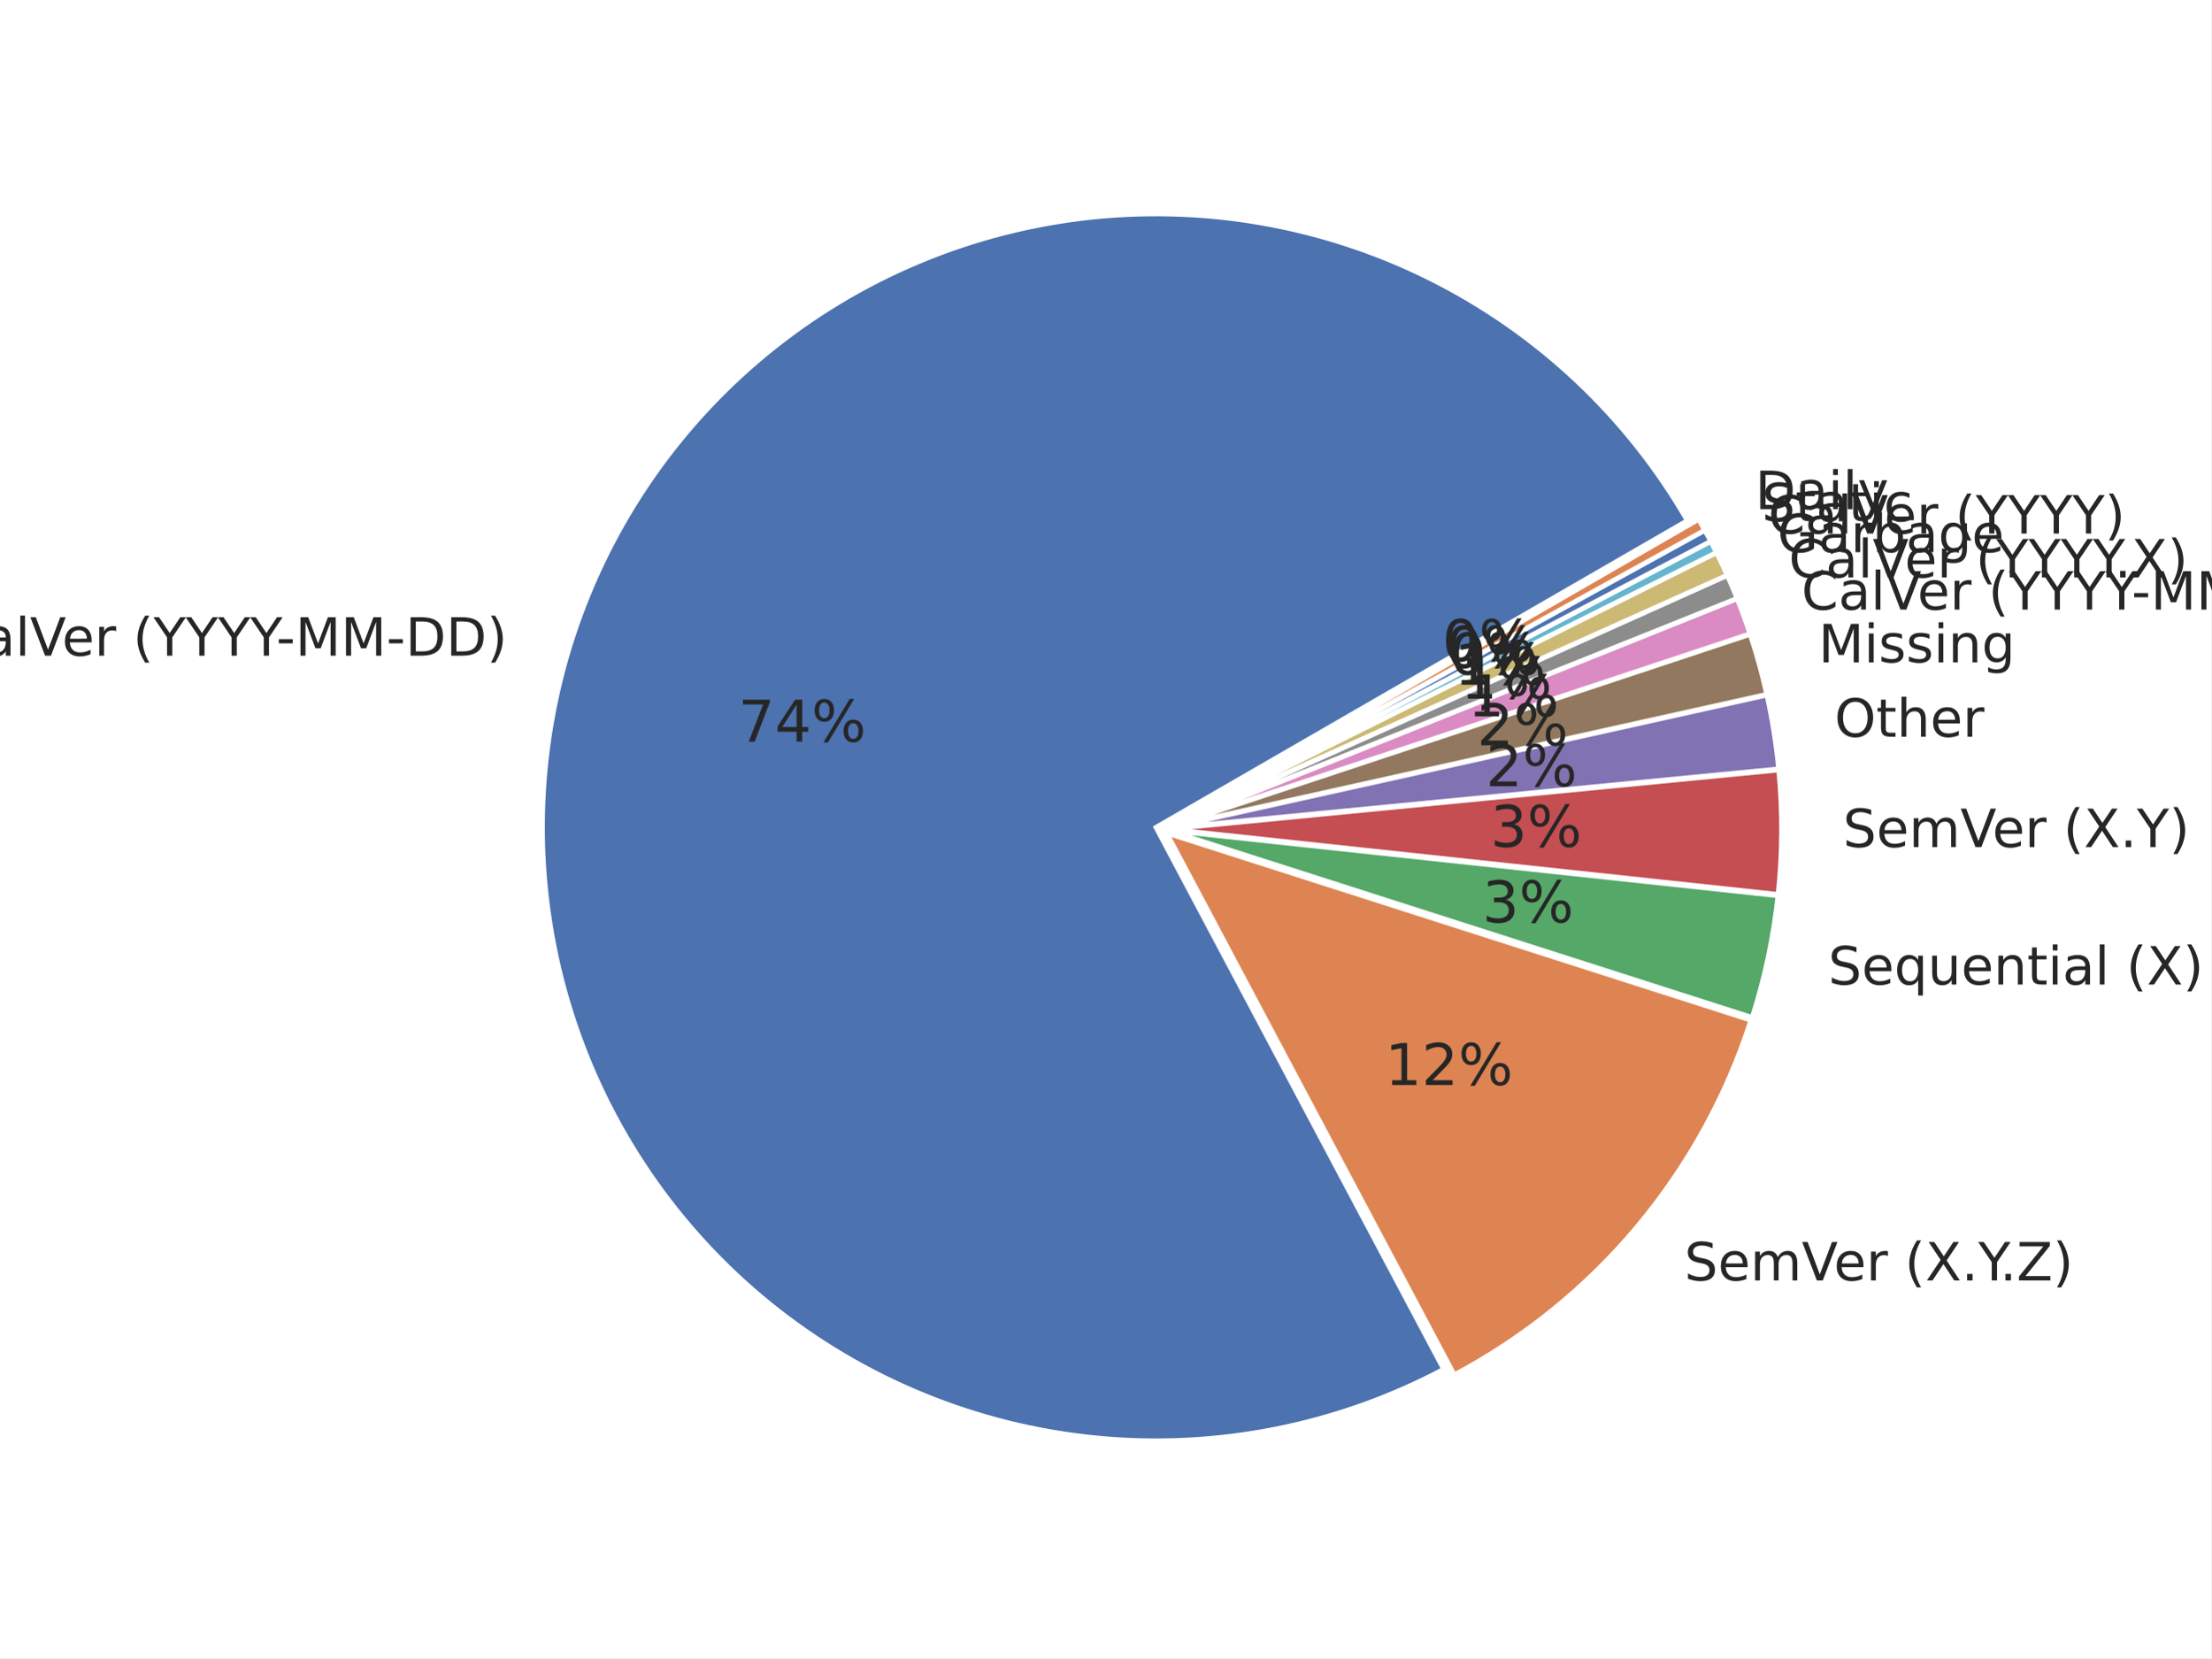
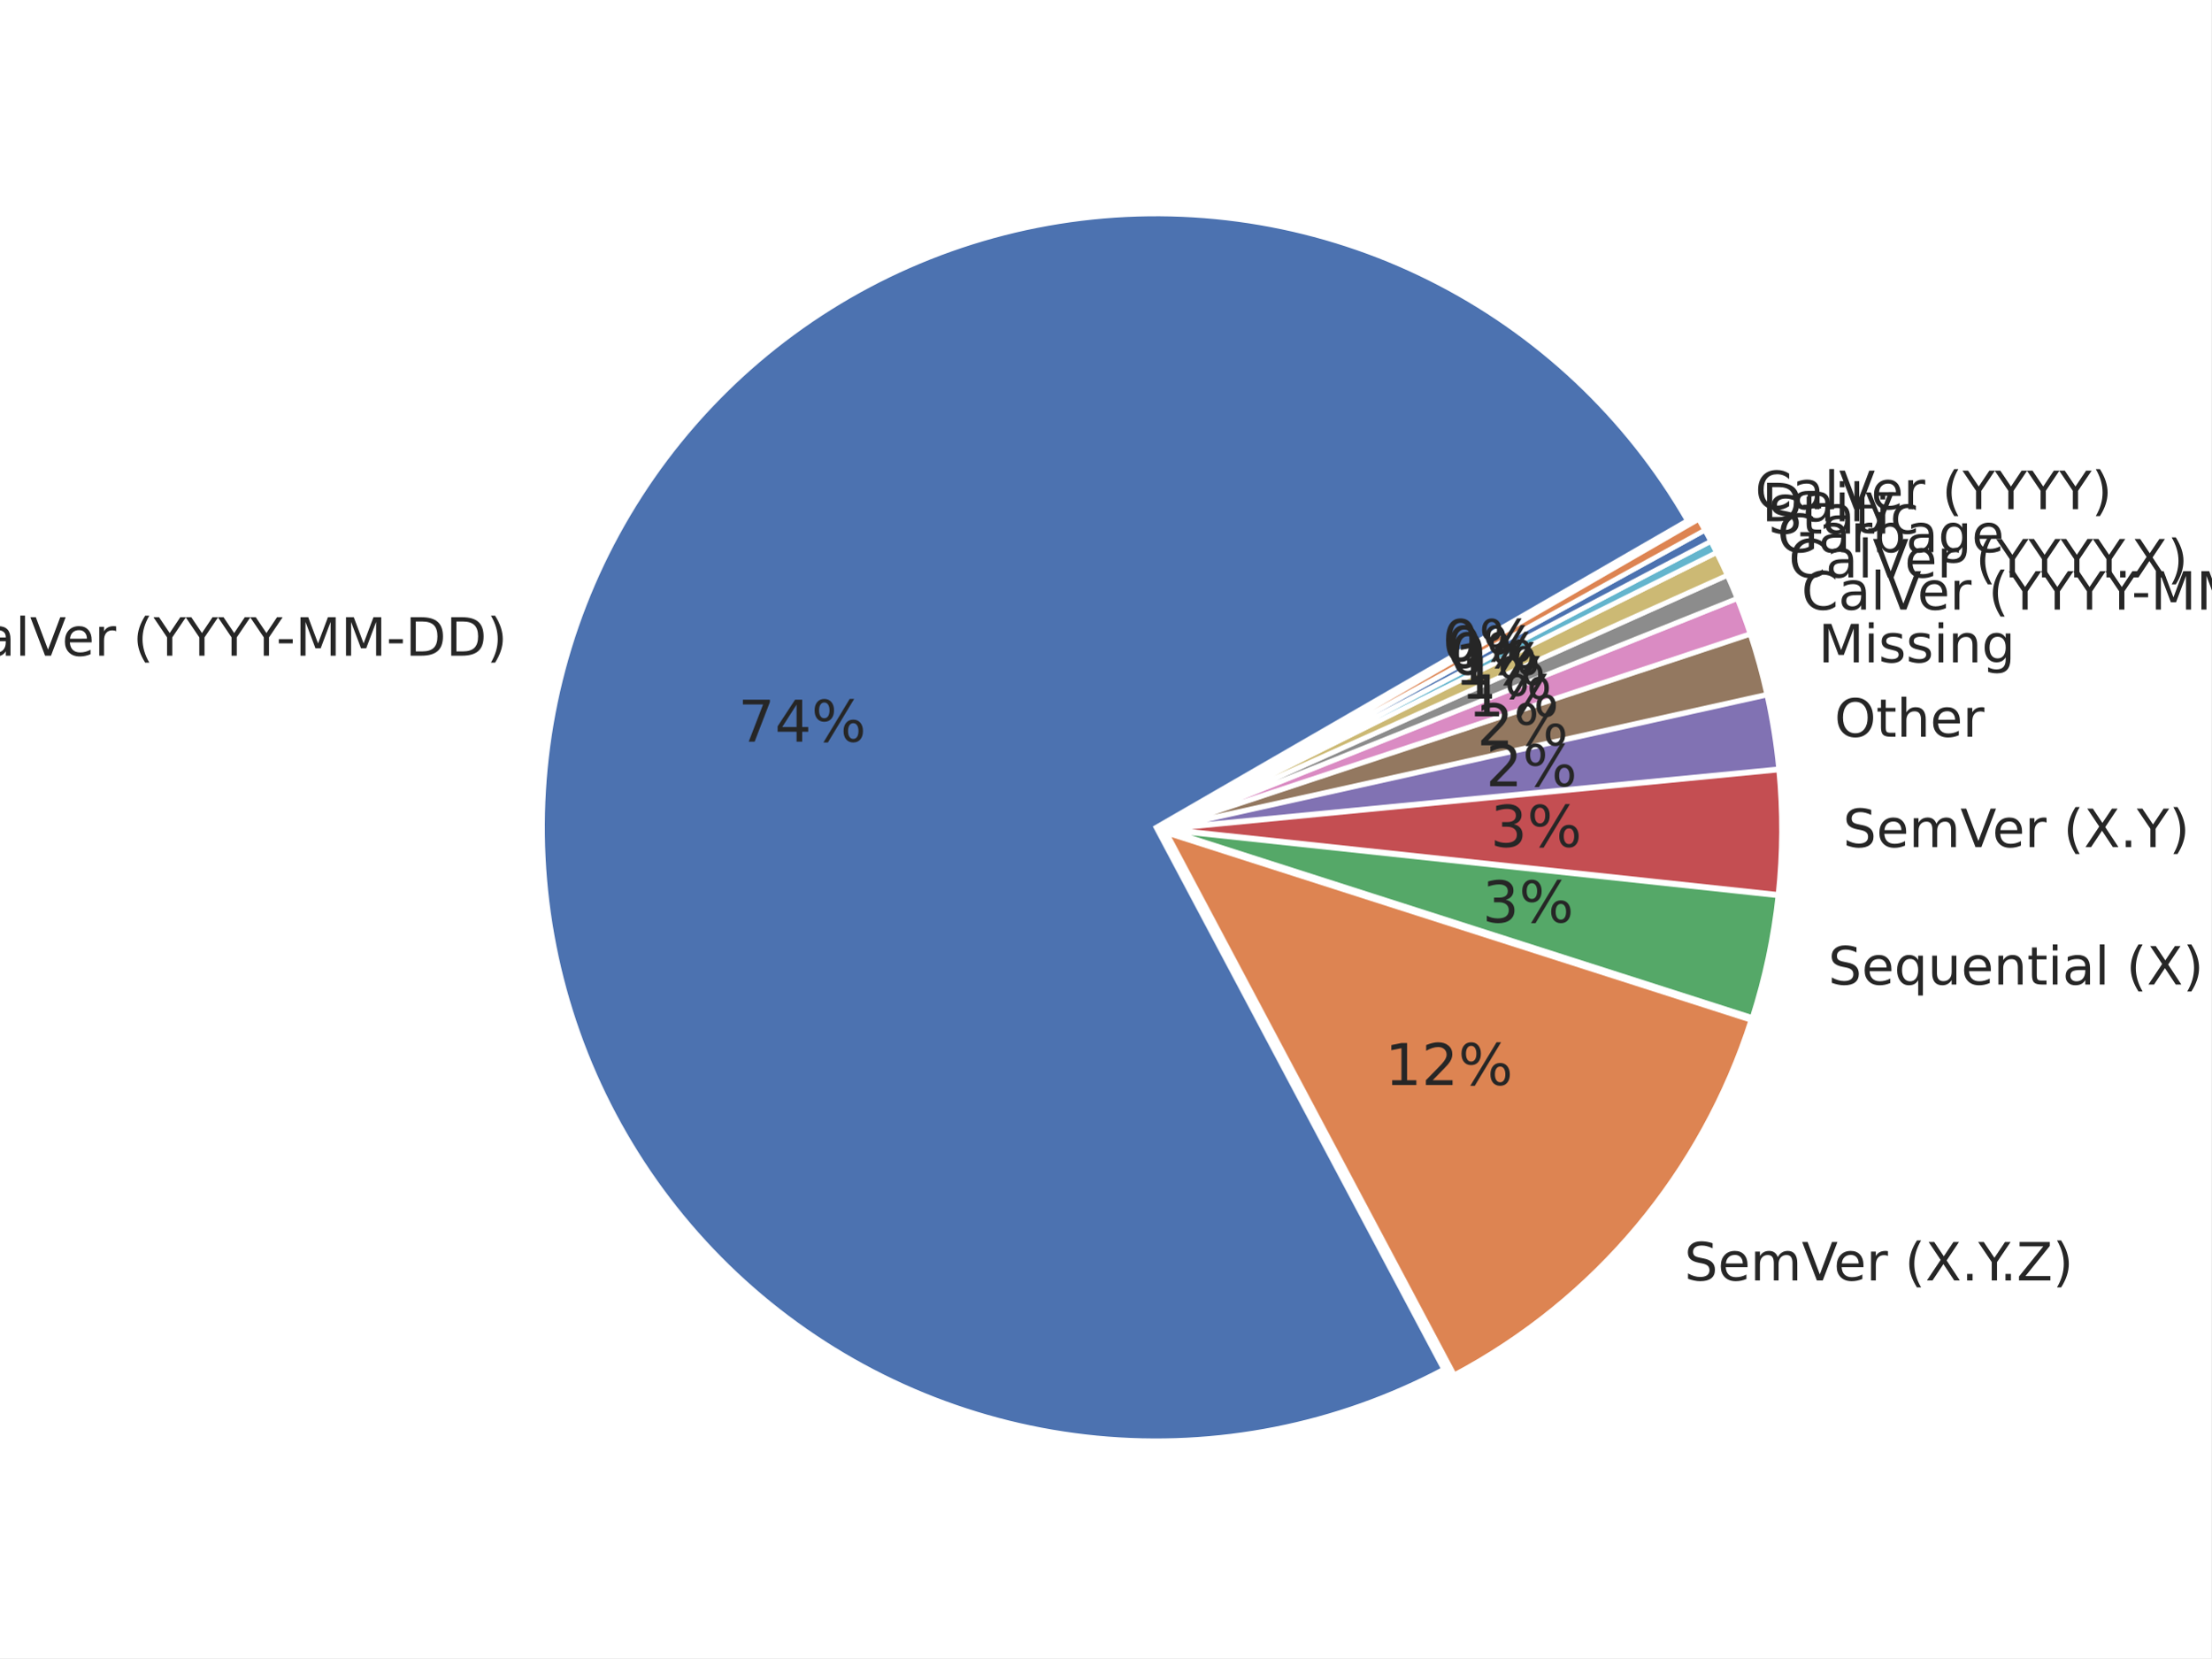
<svg xmlns="http://www.w3.org/2000/svg" xmlns:xlink="http://www.w3.org/1999/xlink" width="460.8pt" height="345.6pt" viewBox="0 0 460.8 345.6" version="1.1">
  <defs>
    <style type="text/css">*{stroke-linejoin: round; stroke-linecap: butt}</style>
  </defs>
  <g id="figure_1">
    <g id="patch_1">
      <path d="M 0 345.6  L 460.8 345.6  L 460.8 0  L 0 0  z " style="fill: #ffffff" />
    </g>
    <g id="axes_1">
      <g id="matplotlib.axis_1" />
      <g id="matplotlib.axis_2" />
      <g id="patch_2">
        <path d="M 351.654 108.511  C 339.107 86.779 320.436 69.214 297.98 58.015  C 275.523 46.816 250.259 42.472 225.352 45.526  C 200.444 48.58 176.978 58.899 157.892 75.191  C 138.807 91.484 124.933 113.04 118.007 137.159  C 111.082 161.279 111.408 186.911 118.944 210.847  C 126.48 234.783 140.897 255.979 160.391 271.781  C 179.885 287.584 203.605 297.303 228.582 299.723  C 253.56 302.143 278.705 297.158 300.87 285.392  L 240.914 172.447  z " style="fill: #4c72b0; stroke: #ffffff; stroke-linejoin: miter" />
      </g>
      <g id="patch_3">
        <path d="M 303.08 286.565  C 317.67 278.82 330.622 268.321 341.219 255.649  C 351.815 242.977 359.857 228.371 364.897 212.64  L 243.124 173.62  z " style="fill: #dd8452; stroke: #ffffff; stroke-linejoin: miter" />
      </g>
      <g id="patch_4">
        <path d="M 365.167 212.084  C 366.49 207.957 367.602 203.764 368.499 199.524  C 369.396 195.283 370.076 190.999 370.538 186.689  L 243.394 173.065  z " style="fill: #55a868; stroke: #ffffff; stroke-linejoin: miter" />
      </g>
      <g id="patch_5">
        <path d="M 370.566 186.431  C 371.028 182.122 371.27 177.791 371.292 173.457  C 371.314 169.122 371.116 164.789 370.698 160.475  L 243.422 172.806  z " style="fill: #c44e52; stroke: #ffffff; stroke-linejoin: miter" />
      </g>
      <g id="patch_6">
        <path d="M 370.682 160.268  C 370.431 157.68 370.102 155.1 369.693 152.532  C 369.285 149.963 368.799 147.408 368.235 144.87  L 243.406 172.599  z " style="fill: #8172b3; stroke: #ffffff; stroke-linejoin: miter" />
      </g>
      <g id="patch_7">
        <path d="M 368.205 144.73  C 367.735 142.615 367.211 140.512 366.635 138.423  C 366.058 136.334 365.428 134.261 364.746 132.204  L 243.376 172.46  z " style="fill: #937860; stroke: #ffffff; stroke-linejoin: miter" />
      </g>
      <g id="patch_8">
        <path d="M 364.714 132.105  C 364.305 130.871 363.877 129.643 363.43 128.422  C 362.983 127.201 362.518 125.987 362.034 124.78  L 243.344 172.361  z " style="fill: #da8bc3; stroke: #ffffff; stroke-linejoin: miter" />
      </g>
      <g id="patch_9">
        <path d="M 362.01 124.72  C 361.688 123.916 361.357 123.114 361.018 122.317  C 360.68 121.519 360.333 120.725 359.978 119.934  L 243.32 172.3  z " style="fill: #8c8c8c; stroke: #ffffff; stroke-linejoin: miter" />
      </g>
      <g id="patch_10">
        <path d="M 359.956 119.886  C 359.601 119.096 359.238 118.309 358.868 117.525  C 358.497 116.742 358.118 115.962 357.731 115.187  L 243.299 172.253  z " style="fill: #ccb974; stroke: #ffffff; stroke-linejoin: miter" />
      </g>
      <g id="patch_11">
        <path d="M 357.714 115.152  C 357.52 114.764 357.325 114.377 357.128 113.991  C 356.93 113.606 356.731 113.221 356.53 112.837  L 243.281 172.218  z " style="fill: #64b5cd; stroke: #ffffff; stroke-linejoin: miter" />
      </g>
      <g id="patch_12">
        <path d="M 356.518 112.814  C 356.316 112.43 356.113 112.047 355.908 111.666  C 355.703 111.284 355.496 110.903 355.287 110.523  L 243.269 172.195  z " style="fill: #4c72b0; stroke: #ffffff; stroke-linejoin: miter" />
      </g>
      <g id="patch_13">
        <path d="M 355.274 110.501  C 355.065 110.121 354.854 109.742 354.642 109.365  C 354.429 108.988 354.214 108.611 353.997 108.236  L 243.257 172.172  z " style="fill: #dd8452; stroke: #ffffff; stroke-linejoin: miter" />
      </g>
      <g id="text_1">
        <g style="fill: #262626" transform="translate(-11.23037 136.6657) scale(0.11 -0.11)">
          <defs>
            <path id="DejaVuSans-43" d="M 4122 4306  L 4122 3641  Q 3803 3938 3442 4084  Q 3081 4231 2675 4231  Q 1875 4231 1450 3742  Q 1025 3253 1025 2328  Q 1025 1406 1450 917  Q 1875 428 2675 428  Q 3081 428 3442 575  Q 3803 722 4122 1019  L 4122 359  Q 3791 134 3420 21  Q 3050 -91 2638 -91  Q 1578 -91 968 557  Q 359 1206 359 2328  Q 359 3453 968 4101  Q 1578 4750 2638 4750  Q 3056 4750 3426 4639  Q 3797 4528 4122 4306  z " transform="scale(0.015625)" />
            <path id="DejaVuSans-61" d="M 2194 1759  Q 1497 1759 1228 1600  Q 959 1441 959 1056  Q 959 750 1161 570  Q 1363 391 1709 391  Q 2188 391 2477 730  Q 2766 1069 2766 1631  L 2766 1759  L 2194 1759  z M 3341 1997  L 3341 0  L 2766 0  L 2766 531  Q 2569 213 2275 61  Q 1981 -91 1556 -91  Q 1019 -91 701 211  Q 384 513 384 1019  Q 384 1609 779 1909  Q 1175 2209 1959 2209  L 2766 2209  L 2766 2266  Q 2766 2663 2505 2880  Q 2244 3097 1772 3097  Q 1472 3097 1187 3025  Q 903 2953 641 2809  L 641 3341  Q 956 3463 1253 3523  Q 1550 3584 1831 3584  Q 2591 3584 2966 3190  Q 3341 2797 3341 1997  z " transform="scale(0.015625)" />
            <path id="DejaVuSans-6c" d="M 603 4863  L 1178 4863  L 1178 0  L 603 0  L 603 4863  z " transform="scale(0.015625)" />
            <path id="DejaVuSans-56" d="M 1831 0  L 50 4666  L 709 4666  L 2188 738  L 3669 4666  L 4325 4666  L 2547 0  L 1831 0  z " transform="scale(0.015625)" />
            <path id="DejaVuSans-65" d="M 3597 1894  L 3597 1613  L 953 1613  Q 991 1019 1311 708  Q 1631 397 2203 397  Q 2534 397 2845 478  Q 3156 559 3463 722  L 3463 178  Q 3153 47 2828 -22  Q 2503 -91 2169 -91  Q 1331 -91 842 396  Q 353 884 353 1716  Q 353 2575 817 3079  Q 1281 3584 2069 3584  Q 2775 3584 3186 3129  Q 3597 2675 3597 1894  z M 3022 2063  Q 3016 2534 2758 2815  Q 2500 3097 2075 3097  Q 1594 3097 1305 2825  Q 1016 2553 972 2059  L 3022 2063  z " transform="scale(0.015625)" />
            <path id="DejaVuSans-72" d="M 2631 2963  Q 2534 3019 2420 3045  Q 2306 3072 2169 3072  Q 1681 3072 1420 2755  Q 1159 2438 1159 1844  L 1159 0  L 581 0  L 581 3500  L 1159 3500  L 1159 2956  Q 1341 3275 1631 3429  Q 1922 3584 2338 3584  Q 2397 3584 2469 3576  Q 2541 3569 2628 3553  L 2631 2963  z " transform="scale(0.015625)" />
            <path id="DejaVuSans-20" transform="scale(0.015625)" />
            <path id="DejaVuSans-28" d="M 1984 4856  Q 1566 4138 1362 3434  Q 1159 2731 1159 2009  Q 1159 1288 1364 580  Q 1569 -128 1984 -844  L 1484 -844  Q 1016 -109 783 600  Q 550 1309 550 2009  Q 550 2706 781 3412  Q 1013 4119 1484 4856  L 1984 4856  z " transform="scale(0.015625)" />
            <path id="DejaVuSans-59" d="M -13 4666  L 666 4666  L 1959 2747  L 3244 4666  L 3922 4666  L 2272 2222  L 2272 0  L 1638 0  L 1638 2222  L -13 4666  z " transform="scale(0.015625)" />
            <path id="DejaVuSans-2d" d="M 313 2009  L 1997 2009  L 1997 1497  L 313 1497  L 313 2009  z " transform="scale(0.015625)" />
            <path id="DejaVuSans-4d" d="M 628 4666  L 1569 4666  L 2759 1491  L 3956 4666  L 4897 4666  L 4897 0  L 4281 0  L 4281 4097  L 3078 897  L 2444 897  L 1241 4097  L 1241 0  L 628 0  L 628 4666  z " transform="scale(0.015625)" />
            <path id="DejaVuSans-44" d="M 1259 4147  L 1259 519  L 2022 519  Q 2988 519 3436 956  Q 3884 1394 3884 2338  Q 3884 3275 3436 3711  Q 2988 4147 2022 4147  L 1259 4147  z M 628 4666  L 1925 4666  Q 3281 4666 3915 4102  Q 4550 3538 4550 2338  Q 4550 1131 3912 565  Q 3275 0 1925 0  L 628 0  L 628 4666  z " transform="scale(0.015625)" />
            <path id="DejaVuSans-29" d="M 513 4856  L 1013 4856  Q 1481 4119 1714 3412  Q 1947 2706 1947 2009  Q 1947 1309 1714 600  Q 1481 -109 1013 -844  L 513 -844  Q 928 -128 1133 580  Q 1338 1288 1338 2009  Q 1338 2731 1133 3434  Q 928 4138 513 4856  z " transform="scale(0.015625)" />
          </defs>
          <use xlink:href="#DejaVuSans-43" />
          <use xlink:href="#DejaVuSans-61" transform="translate(69.82422 0)" />
          <use xlink:href="#DejaVuSans-6c" transform="translate(131.1035 0)" />
          <use xlink:href="#DejaVuSans-56" transform="translate(158.8867 0)" />
          <use xlink:href="#DejaVuSans-65" transform="translate(219.5449 0)" />
          <use xlink:href="#DejaVuSans-72" transform="translate(281.0684 0)" />
          <use xlink:href="#DejaVuSans-20" transform="translate(322.1816 0)" />
          <use xlink:href="#DejaVuSans-28" transform="translate(353.9688 0)" />
          <use xlink:href="#DejaVuSans-59" transform="translate(392.9824 0)" />
          <use xlink:href="#DejaVuSans-59" transform="translate(454.0664 0)" />
          <use xlink:href="#DejaVuSans-59" transform="translate(515.1504 0)" />
          <use xlink:href="#DejaVuSans-59" transform="translate(576.2344 0)" />
          <use xlink:href="#DejaVuSans-2d" transform="translate(625.4434 0)" />
          <use xlink:href="#DejaVuSans-4d" transform="translate(661.5273 0)" />
          <use xlink:href="#DejaVuSans-4d" transform="translate(747.8066 0)" />
          <use xlink:href="#DejaVuSans-2d" transform="translate(834.0859 0)" />
          <use xlink:href="#DejaVuSans-44" transform="translate(870.1699 0)" />
          <use xlink:href="#DejaVuSans-44" transform="translate(947.1719 0)" />
          <use xlink:href="#DejaVuSans-29" transform="translate(1024.174 0)" />
        </g>
      </g>
      <g id="text_2">
        <g style="fill: #262626" transform="translate(153.8341 154.5856) scale(0.12 -0.12)">
          <defs>
            <path id="DejaVuSans-37" d="M 525 4666  L 3525 4666  L 3525 4397  L 1831 0  L 1172 0  L 2766 4134  L 525 4134  L 525 4666  z " transform="scale(0.015625)" />
            <path id="DejaVuSans-34" d="M 2419 4116  L 825 1625  L 2419 1625  L 2419 4116  z M 2253 4666  L 3047 4666  L 3047 1625  L 3713 1625  L 3713 1100  L 3047 1100  L 3047 0  L 2419 0  L 2419 1100  L 313 1100  L 313 1709  L 2253 4666  z " transform="scale(0.015625)" />
            <path id="DejaVuSans-25" d="M 4653 2053  Q 4381 2053 4226 1822  Q 4072 1591 4072 1178  Q 4072 772 4226 539  Q 4381 306 4653 306  Q 4919 306 5073 539  Q 5228 772 5228 1178  Q 5228 1588 5073 1820  Q 4919 2053 4653 2053  z M 4653 2450  Q 5147 2450 5437 2106  Q 5728 1763 5728 1178  Q 5728 594 5436 251  Q 5144 -91 4653 -91  Q 4153 -91 3862 251  Q 3572 594 3572 1178  Q 3572 1766 3864 2108  Q 4156 2450 4653 2450  z M 1428 4353  Q 1159 4353 1004 4120  Q 850 3888 850 3481  Q 850 3069 1003 2837  Q 1156 2606 1428 2606  Q 1700 2606 1854 2837  Q 2009 3069 2009 3481  Q 2009 3884 1853 4118  Q 1697 4353 1428 4353  z M 4250 4750  L 4750 4750  L 1831 -91  L 1331 -91  L 4250 4750  z M 1428 4750  Q 1922 4750 2215 4408  Q 2509 4066 2509 3481  Q 2509 2891 2217 2550  Q 1925 2209 1428 2209  Q 931 2209 642 2551  Q 353 2894 353 3481  Q 353 4063 643 4406  Q 934 4750 1428 4750  z " transform="scale(0.015625)" />
          </defs>
          <use xlink:href="#DejaVuSans-37" />
          <use xlink:href="#DejaVuSans-34" transform="translate(63.62305 0)" />
          <use xlink:href="#DejaVuSans-25" transform="translate(127.2461 0)" />
        </g>
      </g>
      <g id="text_3">
        <g style="fill: #262626" transform="translate(351.0282 266.8869) scale(0.11 -0.11)">
          <defs>
            <path id="DejaVuSans-53" d="M 3425 4513  L 3425 3897  Q 3066 4069 2747 4153  Q 2428 4238 2131 4238  Q 1616 4238 1336 4038  Q 1056 3838 1056 3469  Q 1056 3159 1242 3001  Q 1428 2844 1947 2747  L 2328 2669  Q 3034 2534 3370 2195  Q 3706 1856 3706 1288  Q 3706 609 3251 259  Q 2797 -91 1919 -91  Q 1588 -91 1214 -16  Q 841 59 441 206  L 441 856  Q 825 641 1194 531  Q 1563 422 1919 422  Q 2459 422 2753 634  Q 3047 847 3047 1241  Q 3047 1584 2836 1778  Q 2625 1972 2144 2069  L 1759 2144  Q 1053 2284 737 2584  Q 422 2884 422 3419  Q 422 4038 858 4394  Q 1294 4750 2059 4750  Q 2388 4750 2728 4690  Q 3069 4631 3425 4513  z " transform="scale(0.015625)" />
            <path id="DejaVuSans-6d" d="M 3328 2828  Q 3544 3216 3844 3400  Q 4144 3584 4550 3584  Q 5097 3584 5394 3201  Q 5691 2819 5691 2113  L 5691 0  L 5113 0  L 5113 2094  Q 5113 2597 4934 2840  Q 4756 3084 4391 3084  Q 3944 3084 3684 2787  Q 3425 2491 3425 1978  L 3425 0  L 2847 0  L 2847 2094  Q 2847 2600 2669 2842  Q 2491 3084 2119 3084  Q 1678 3084 1418 2786  Q 1159 2488 1159 1978  L 1159 0  L 581 0  L 581 3500  L 1159 3500  L 1159 2956  Q 1356 3278 1631 3431  Q 1906 3584 2284 3584  Q 2666 3584 2933 3390  Q 3200 3197 3328 2828  z " transform="scale(0.015625)" />
            <path id="DejaVuSans-58" d="M 403 4666  L 1081 4666  L 2241 2931  L 3406 4666  L 4084 4666  L 2584 2425  L 4184 0  L 3506 0  L 2194 1984  L 872 0  L 191 0  L 1856 2491  L 403 4666  z " transform="scale(0.015625)" />
            <path id="DejaVuSans-2e" d="M 684 794  L 1344 794  L 1344 0  L 684 0  L 684 794  z " transform="scale(0.015625)" />
            <path id="DejaVuSans-5a" d="M 359 4666  L 4025 4666  L 4025 4184  L 1075 531  L 4097 531  L 4097 0  L 288 0  L 288 481  L 3238 4134  L 359 4134  L 359 4666  z " transform="scale(0.015625)" />
          </defs>
          <use xlink:href="#DejaVuSans-53" />
          <use xlink:href="#DejaVuSans-65" transform="translate(63.47656 0)" />
          <use xlink:href="#DejaVuSans-6d" transform="translate(125 0)" />
          <use xlink:href="#DejaVuSans-56" transform="translate(222.4121 0)" />
          <use xlink:href="#DejaVuSans-65" transform="translate(283.0703 0)" />
          <use xlink:href="#DejaVuSans-72" transform="translate(344.5938 0)" />
          <use xlink:href="#DejaVuSans-20" transform="translate(385.707 0)" />
          <use xlink:href="#DejaVuSans-28" transform="translate(417.4941 0)" />
          <use xlink:href="#DejaVuSans-58" transform="translate(456.5078 0)" />
          <use xlink:href="#DejaVuSans-2e" transform="translate(525.0137 0)" />
          <use xlink:href="#DejaVuSans-59" transform="translate(556.8008 0)" />
          <use xlink:href="#DejaVuSans-2e" transform="translate(597.6348 0)" />
          <use xlink:href="#DejaVuSans-5a" transform="translate(629.4219 0)" />
          <use xlink:href="#DejaVuSans-29" transform="translate(697.9277 0)" />
        </g>
      </g>
      <g id="text_4">
        <g style="fill: #262626" transform="translate(288.6449 226.1486) scale(0.12 -0.12)">
          <defs>
            <path id="DejaVuSans-31" d="M 794 531  L 1825 531  L 1825 4091  L 703 3866  L 703 4441  L 1819 4666  L 2450 4666  L 2450 531  L 3481 531  L 3481 0  L 794 0  L 794 531  z " transform="scale(0.015625)" />
            <path id="DejaVuSans-32" d="M 1228 531  L 3431 531  L 3431 0  L 469 0  L 469 531  Q 828 903 1448 1529  Q 2069 2156 2228 2338  Q 2531 2678 2651 2914  Q 2772 3150 2772 3378  Q 2772 3750 2511 3984  Q 2250 4219 1831 4219  Q 1534 4219 1204 4116  Q 875 4013 500 3803  L 500 4441  Q 881 4594 1212 4672  Q 1544 4750 1819 4750  Q 2544 4750 2975 4387  Q 3406 4025 3406 3419  Q 3406 3131 3298 2873  Q 3191 2616 2906 2266  Q 2828 2175 2409 1742  Q 1991 1309 1228 531  z " transform="scale(0.015625)" />
          </defs>
          <use xlink:href="#DejaVuSans-31" />
          <use xlink:href="#DejaVuSans-32" transform="translate(63.62305 0)" />
          <use xlink:href="#DejaVuSans-25" transform="translate(127.2461 0)" />
        </g>
      </g>
      <g id="text_5">
        <g style="fill: #262626" transform="translate(381.0092 205.2047) scale(0.11 -0.11)">
          <defs>
            <path id="DejaVuSans-71" d="M 947 1747  Q 947 1113 1208 752  Q 1469 391 1925 391  Q 2381 391 2643 752  Q 2906 1113 2906 1747  Q 2906 2381 2643 2742  Q 2381 3103 1925 3103  Q 1469 3103 1208 2742  Q 947 2381 947 1747  z M 2906 525  Q 2725 213 2448 61  Q 2172 -91 1784 -91  Q 1150 -91 751 415  Q 353 922 353 1747  Q 353 2572 751 3078  Q 1150 3584 1784 3584  Q 2172 3584 2448 3432  Q 2725 3281 2906 2969  L 2906 3500  L 3481 3500  L 3481 -1331  L 2906 -1331  L 2906 525  z " transform="scale(0.015625)" />
            <path id="DejaVuSans-75" d="M 544 1381  L 544 3500  L 1119 3500  L 1119 1403  Q 1119 906 1312 657  Q 1506 409 1894 409  Q 2359 409 2629 706  Q 2900 1003 2900 1516  L 2900 3500  L 3475 3500  L 3475 0  L 2900 0  L 2900 538  Q 2691 219 2414 64  Q 2138 -91 1772 -91  Q 1169 -91 856 284  Q 544 659 544 1381  z M 1991 3584  L 1991 3584  z " transform="scale(0.015625)" />
            <path id="DejaVuSans-6e" d="M 3513 2113  L 3513 0  L 2938 0  L 2938 2094  Q 2938 2591 2744 2837  Q 2550 3084 2163 3084  Q 1697 3084 1428 2787  Q 1159 2491 1159 1978  L 1159 0  L 581 0  L 581 3500  L 1159 3500  L 1159 2956  Q 1366 3272 1645 3428  Q 1925 3584 2291 3584  Q 2894 3584 3203 3211  Q 3513 2838 3513 2113  z " transform="scale(0.015625)" />
            <path id="DejaVuSans-74" d="M 1172 4494  L 1172 3500  L 2356 3500  L 2356 3053  L 1172 3053  L 1172 1153  Q 1172 725 1289 603  Q 1406 481 1766 481  L 2356 481  L 2356 0  L 1766 0  Q 1100 0 847 248  Q 594 497 594 1153  L 594 3053  L 172 3053  L 172 3500  L 594 3500  L 594 4494  L 1172 4494  z " transform="scale(0.015625)" />
            <path id="DejaVuSans-69" d="M 603 3500  L 1178 3500  L 1178 0  L 603 0  L 603 3500  z M 603 4863  L 1178 4863  L 1178 4134  L 603 4134  L 603 4863  z " transform="scale(0.015625)" />
          </defs>
          <use xlink:href="#DejaVuSans-53" />
          <use xlink:href="#DejaVuSans-65" transform="translate(63.47656 0)" />
          <use xlink:href="#DejaVuSans-71" transform="translate(125 0)" />
          <use xlink:href="#DejaVuSans-75" transform="translate(188.4766 0)" />
          <use xlink:href="#DejaVuSans-65" transform="translate(251.8555 0)" />
          <use xlink:href="#DejaVuSans-6e" transform="translate(313.3789 0)" />
          <use xlink:href="#DejaVuSans-74" transform="translate(376.7578 0)" />
          <use xlink:href="#DejaVuSans-69" transform="translate(415.9668 0)" />
          <use xlink:href="#DejaVuSans-61" transform="translate(443.75 0)" />
          <use xlink:href="#DejaVuSans-6c" transform="translate(505.0293 0)" />
          <use xlink:href="#DejaVuSans-20" transform="translate(532.8125 0)" />
          <use xlink:href="#DejaVuSans-28" transform="translate(564.5996 0)" />
          <use xlink:href="#DejaVuSans-58" transform="translate(603.6133 0)" />
          <use xlink:href="#DejaVuSans-29" transform="translate(672.1191 0)" />
        </g>
      </g>
      <g id="text_6">
        <g style="fill: #262626" transform="translate(308.9384 192.2512) scale(0.12 -0.12)">
          <defs>
            <path id="DejaVuSans-33" d="M 2597 2516  Q 3050 2419 3304 2112  Q 3559 1806 3559 1356  Q 3559 666 3084 287  Q 2609 -91 1734 -91  Q 1441 -91 1130 -33  Q 819 25 488 141  L 488 750  Q 750 597 1062 519  Q 1375 441 1716 441  Q 2309 441 2620 675  Q 2931 909 2931 1356  Q 2931 1769 2642 2001  Q 2353 2234 1838 2234  L 1294 2234  L 1294 2753  L 1863 2753  Q 2328 2753 2575 2939  Q 2822 3125 2822 3475  Q 2822 3834 2567 4026  Q 2313 4219 1838 4219  Q 1578 4219 1281 4162  Q 984 4106 628 3988  L 628 4550  Q 988 4650 1302 4700  Q 1616 4750 1894 4750  Q 2613 4750 3031 4423  Q 3450 4097 3450 3541  Q 3450 3153 3228 2886  Q 3006 2619 2597 2516  z " transform="scale(0.015625)" />
          </defs>
          <use xlink:href="#DejaVuSans-33" />
          <use xlink:href="#DejaVuSans-25" transform="translate(63.62305 0)" />
        </g>
      </g>
      <g id="text_7">
        <g style="fill: #262626" transform="translate(384.0791 176.5568) scale(0.11 -0.11)">
          <use xlink:href="#DejaVuSans-53" />
          <use xlink:href="#DejaVuSans-65" transform="translate(63.47656 0)" />
          <use xlink:href="#DejaVuSans-6d" transform="translate(125 0)" />
          <use xlink:href="#DejaVuSans-56" transform="translate(222.4121 0)" />
          <use xlink:href="#DejaVuSans-65" transform="translate(283.0703 0)" />
          <use xlink:href="#DejaVuSans-72" transform="translate(344.5938 0)" />
          <use xlink:href="#DejaVuSans-20" transform="translate(385.707 0)" />
          <use xlink:href="#DejaVuSans-28" transform="translate(417.4941 0)" />
          <use xlink:href="#DejaVuSans-58" transform="translate(456.5078 0)" />
          <use xlink:href="#DejaVuSans-2e" transform="translate(525.0137 0)" />
          <use xlink:href="#DejaVuSans-59" transform="translate(556.8008 0)" />
          <use xlink:href="#DejaVuSans-29" transform="translate(617.8848 0)" />
        </g>
      </g>
      <g id="text_8">
        <g style="fill: #262626" transform="translate(310.6255 176.5078) scale(0.12 -0.12)">
          <use xlink:href="#DejaVuSans-33" />
          <use xlink:href="#DejaVuSans-25" transform="translate(63.62305 0)" />
        </g>
      </g>
      <g id="text_9">
        <g style="fill: #262626" transform="translate(382.3222 153.56) scale(0.11 -0.11)">
          <defs>
            <path id="DejaVuSans-4f" d="M 2522 4238  Q 1834 4238 1429 3725  Q 1025 3213 1025 2328  Q 1025 1447 1429 934  Q 1834 422 2522 422  Q 3209 422 3611 934  Q 4013 1447 4013 2328  Q 4013 3213 3611 3725  Q 3209 4238 2522 4238  z M 2522 4750  Q 3503 4750 4090 4092  Q 4678 3434 4678 2328  Q 4678 1225 4090 567  Q 3503 -91 2522 -91  Q 1538 -91 948 565  Q 359 1222 359 2328  Q 359 3434 948 4092  Q 1538 4750 2522 4750  z " transform="scale(0.015625)" />
            <path id="DejaVuSans-68" d="M 3513 2113  L 3513 0  L 2938 0  L 2938 2094  Q 2938 2591 2744 2837  Q 2550 3084 2163 3084  Q 1697 3084 1428 2787  Q 1159 2491 1159 1978  L 1159 0  L 581 0  L 581 4863  L 1159 4863  L 1159 2956  Q 1366 3272 1645 3428  Q 1925 3584 2291 3584  Q 2894 3584 3203 3211  Q 3513 2838 3513 2113  z " transform="scale(0.015625)" />
          </defs>
          <use xlink:href="#DejaVuSans-4f" />
          <use xlink:href="#DejaVuSans-74" transform="translate(78.71094 0)" />
          <use xlink:href="#DejaVuSans-68" transform="translate(117.9199 0)" />
          <use xlink:href="#DejaVuSans-65" transform="translate(181.2988 0)" />
          <use xlink:href="#DejaVuSans-72" transform="translate(242.8223 0)" />
        </g>
      </g>
      <g id="text_10">
        <g style="fill: #262626" transform="translate(309.66 163.8699) scale(0.12 -0.12)">
          <use xlink:href="#DejaVuSans-32" />
          <use xlink:href="#DejaVuSans-25" transform="translate(63.62305 0)" />
        </g>
      </g>
      <g id="text_11">
        <g style="fill: #262626" transform="translate(378.9604 138.0547) scale(0.11 -0.11)">
          <defs>
            <path id="DejaVuSans-73" d="M 2834 3397  L 2834 2853  Q 2591 2978 2328 3040  Q 2066 3103 1784 3103  Q 1356 3103 1142 2972  Q 928 2841 928 2578  Q 928 2378 1081 2264  Q 1234 2150 1697 2047  L 1894 2003  Q 2506 1872 2764 1633  Q 3022 1394 3022 966  Q 3022 478 2636 193  Q 2250 -91 1575 -91  Q 1294 -91 989 -36  Q 684 19 347 128  L 347 722  Q 666 556 975 473  Q 1284 391 1588 391  Q 1994 391 2212 530  Q 2431 669 2431 922  Q 2431 1156 2273 1281  Q 2116 1406 1581 1522  L 1381 1569  Q 847 1681 609 1914  Q 372 2147 372 2553  Q 372 3047 722 3315  Q 1072 3584 1716 3584  Q 2034 3584 2315 3537  Q 2597 3491 2834 3397  z " transform="scale(0.015625)" />
            <path id="DejaVuSans-67" d="M 2906 1791  Q 2906 2416 2648 2759  Q 2391 3103 1925 3103  Q 1463 3103 1205 2759  Q 947 2416 947 1791  Q 947 1169 1205 825  Q 1463 481 1925 481  Q 2391 481 2648 825  Q 2906 1169 2906 1791  z M 3481 434  Q 3481 -459 3084 -895  Q 2688 -1331 1869 -1331  Q 1566 -1331 1297 -1286  Q 1028 -1241 775 -1147  L 775 -588  Q 1028 -725 1275 -790  Q 1522 -856 1778 -856  Q 2344 -856 2625 -561  Q 2906 -266 2906 331  L 2906 616  Q 2728 306 2450 153  Q 2172 0 1784 0  Q 1141 0 747 490  Q 353 981 353 1791  Q 353 2603 747 3093  Q 1141 3584 1784 3584  Q 2172 3584 2450 3431  Q 2728 3278 2906 2969  L 2906 3500  L 3481 3500  L 3481 434  z " transform="scale(0.015625)" />
          </defs>
          <use xlink:href="#DejaVuSans-4d" />
          <use xlink:href="#DejaVuSans-69" transform="translate(86.2793 0)" />
          <use xlink:href="#DejaVuSans-73" transform="translate(114.0625 0)" />
          <use xlink:href="#DejaVuSans-73" transform="translate(166.1621 0)" />
          <use xlink:href="#DejaVuSans-69" transform="translate(218.2617 0)" />
          <use xlink:href="#DejaVuSans-6e" transform="translate(246.0449 0)" />
          <use xlink:href="#DejaVuSans-67" transform="translate(309.4238 0)" />
        </g>
      </g>
      <g id="text_12">
        <g style="fill: #262626" transform="translate(307.8125 155.3489) scale(0.12 -0.12)">
          <use xlink:href="#DejaVuSans-32" />
          <use xlink:href="#DejaVuSans-25" transform="translate(63.62305 0)" />
        </g>
      </g>
      <g id="text_13">
        <g style="fill: #262626" transform="translate(375.4386 127.0637) scale(0.11 -0.11)">
          <use xlink:href="#DejaVuSans-43" />
          <use xlink:href="#DejaVuSans-61" transform="translate(69.82422 0)" />
          <use xlink:href="#DejaVuSans-6c" transform="translate(131.1035 0)" />
          <use xlink:href="#DejaVuSans-56" transform="translate(158.8867 0)" />
          <use xlink:href="#DejaVuSans-65" transform="translate(219.5449 0)" />
          <use xlink:href="#DejaVuSans-72" transform="translate(281.0684 0)" />
          <use xlink:href="#DejaVuSans-20" transform="translate(322.1816 0)" />
          <use xlink:href="#DejaVuSans-28" transform="translate(353.9688 0)" />
          <use xlink:href="#DejaVuSans-59" transform="translate(392.9824 0)" />
          <use xlink:href="#DejaVuSans-59" transform="translate(454.0664 0)" />
          <use xlink:href="#DejaVuSans-59" transform="translate(515.1504 0)" />
          <use xlink:href="#DejaVuSans-59" transform="translate(576.2344 0)" />
          <use xlink:href="#DejaVuSans-2d" transform="translate(625.4434 0)" />
          <use xlink:href="#DejaVuSans-4d" transform="translate(661.5273 0)" />
          <use xlink:href="#DejaVuSans-4d" transform="translate(747.8066 0)" />
          <use xlink:href="#DejaVuSans-29" transform="translate(834.0859 0)" />
        </g>
      </g>
      <g id="text_14">
        <g style="fill: #262626" transform="translate(305.8771 149.3088) scale(0.12 -0.12)">
          <use xlink:href="#DejaVuSans-31" />
          <use xlink:href="#DejaVuSans-25" transform="translate(63.62305 0)" />
        </g>
      </g>
      <g id="text_15">
        <g style="fill: #262626" transform="translate(372.7881 120.3535) scale(0.11 -0.11)">
          <use xlink:href="#DejaVuSans-43" />
          <use xlink:href="#DejaVuSans-61" transform="translate(69.82422 0)" />
          <use xlink:href="#DejaVuSans-6c" transform="translate(131.1035 0)" />
          <use xlink:href="#DejaVuSans-56" transform="translate(158.8867 0)" />
          <use xlink:href="#DejaVuSans-65" transform="translate(219.5449 0)" />
          <use xlink:href="#DejaVuSans-72" transform="translate(281.0684 0)" />
          <use xlink:href="#DejaVuSans-20" transform="translate(322.1816 0)" />
          <use xlink:href="#DejaVuSans-28" transform="translate(353.9688 0)" />
          <use xlink:href="#DejaVuSans-59" transform="translate(392.9824 0)" />
          <use xlink:href="#DejaVuSans-59" transform="translate(454.0664 0)" />
          <use xlink:href="#DejaVuSans-59" transform="translate(515.1504 0)" />
          <use xlink:href="#DejaVuSans-59" transform="translate(576.2344 0)" />
          <use xlink:href="#DejaVuSans-2e" transform="translate(617.0684 0)" />
          <use xlink:href="#DejaVuSans-58" transform="translate(648.8555 0)" />
          <use xlink:href="#DejaVuSans-29" transform="translate(717.3613 0)" />
        </g>
      </g>
      <g id="text_16">
        <g style="fill: #262626" transform="translate(304.4205 145.6212) scale(0.12 -0.12)">
          <use xlink:href="#DejaVuSans-31" />
          <use xlink:href="#DejaVuSans-25" transform="translate(63.62305 0)" />
        </g>
      </g>
      <g id="text_17">
        <g style="fill: #262626" transform="translate(370.4245 115.0879) scale(0.11 -0.11)">
          <defs>
            <path id="DejaVuSans-47" d="M 3809 666  L 3809 1919  L 2778 1919  L 2778 2438  L 4434 2438  L 4434 434  Q 4069 175 3628 42  Q 3188 -91 2688 -91  Q 1594 -91 976 548  Q 359 1188 359 2328  Q 359 3472 976 4111  Q 1594 4750 2688 4750  Q 3144 4750 3555 4637  Q 3966 4525 4313 4306  L 4313 3634  Q 3963 3931 3569 4081  Q 3175 4231 2741 4231  Q 1884 4231 1454 3753  Q 1025 3275 1025 2328  Q 1025 1384 1454 906  Q 1884 428 2741 428  Q 3075 428 3337 486  Q 3600 544 3809 666  z " transform="scale(0.015625)" />
            <path id="DejaVuSans-62" d="M 3116 1747  Q 3116 2381 2855 2742  Q 2594 3103 2138 3103  Q 1681 3103 1420 2742  Q 1159 2381 1159 1747  Q 1159 1113 1420 752  Q 1681 391 2138 391  Q 2594 391 2855 752  Q 3116 1113 3116 1747  z M 1159 2969  Q 1341 3281 1617 3432  Q 1894 3584 2278 3584  Q 2916 3584 3314 3078  Q 3713 2572 3713 1747  Q 3713 922 3314 415  Q 2916 -91 2278 -91  Q 1894 -91 1617 61  Q 1341 213 1159 525  L 1159 0  L 581 0  L 581 4863  L 1159 4863  L 1159 2969  z " transform="scale(0.015625)" />
          </defs>
          <use xlink:href="#DejaVuSans-47" />
          <use xlink:href="#DejaVuSans-61" transform="translate(77.49023 0)" />
          <use xlink:href="#DejaVuSans-72" transform="translate(138.7695 0)" />
          <use xlink:href="#DejaVuSans-62" transform="translate(179.8828 0)" />
          <use xlink:href="#DejaVuSans-61" transform="translate(243.3594 0)" />
          <use xlink:href="#DejaVuSans-67" transform="translate(304.6387 0)" />
          <use xlink:href="#DejaVuSans-65" transform="translate(368.1152 0)" />
        </g>
      </g>
      <g id="text_18">
        <g style="fill: #262626" transform="translate(303.1216 142.7275) scale(0.12 -0.12)">
          <use xlink:href="#DejaVuSans-31" />
          <use xlink:href="#DejaVuSans-25" transform="translate(63.62305 0)" />
        </g>
      </g>
      <g id="text_19">
        <g style="fill: #262626" transform="translate(368.5122 111.204) scale(0.11 -0.11)">
+           <defs>
+             <path id="DejaVuSans-63" d="M 3122 3366  L 3122 2828  Q 2878 2963 2633 3030  Q 2388 3097 2138 3097  Q 1578 3097 1268 2742  Q 959 2388 959 1747  Q 959 1106 1268 751  Q 1578 397 2138 397  Q 2388 397 2633 464  Q 2878 531 3122 666  L 3122 134  Q 2881 22 2623 -34  Q 2366 -91 2075 -91  Q 1284 -91 818 406  Q 353 903 353 1747  Q 353 2603 823 3093  Q 1294 3584 2113 3584  Q 2378 3584 2631 3529  Q 2884 3475 3122 3366  z " transform="scale(0.015625)" />
+           </defs>
+           <use xlink:href="#DejaVuSans-53" />
+           <use xlink:href="#DejaVuSans-74" transform="translate(63.47656 0)" />
+           <use xlink:href="#DejaVuSans-61" transform="translate(102.6855 0)" />
+           <use xlink:href="#DejaVuSans-74" transform="translate(163.9648 0)" />
+           <use xlink:href="#DejaVuSans-69" transform="translate(203.1738 0)" />
+           <use xlink:href="#DejaVuSans-63" transform="translate(230.957 0)" />
+         </g>
+       </g>
+       <g id="text_20">
+         <g style="fill: #262626" transform="translate(302.0707 140.5932) scale(0.12 -0.12)">
+           <defs>
+             <path id="DejaVuSans-30" d="M 2034 4250  Q 1547 4250 1301 3770  Q 1056 3291 1056 2328  Q 1056 1369 1301 889  Q 1547 409 2034 409  Q 2525 409 2770 889  Q 3016 1369 3016 2328  Q 3016 3291 2770 3770  Q 2525 4250 2034 4250  z M 2034 4750  Q 2819 4750 3233 4129  Q 3647 3509 3647 2328  Q 3647 1150 3233 529  Q 2819 -91 2034 -91  Q 1250 -91 836 529  Q 422 1150 422 2328  Q 422 3509 836 4129  Q 1250 4750 2034 4750  z " transform="scale(0.015625)" />
+           </defs>
+           <use xlink:href="#DejaVuSans-30" />
+           <use xlink:href="#DejaVuSans-25" transform="translate(63.62305 0)" />
+         </g>
+       </g>
+       <g id="text_21">
+         <g style="fill: #262626" transform="translate(367.1719 108.6479) scale(0.11 -0.11)">
+           <defs>
+             <path id="DejaVuSans-79" d="M 2059 -325  Q 1816 -950 1584 -1140  Q 1353 -1331 966 -1331  L 506 -1331  L 506 -850  L 844 -850  Q 1081 -850 1212 -737  Q 1344 -625 1503 -206  L 1606 56  L 191 3500  L 800 3500  L 1894 763  L 2988 3500  L 3597 3500  L 2059 -325  z " transform="scale(0.015625)" />
+           </defs>
+           <use xlink:href="#DejaVuSans-44" />
+           <use xlink:href="#DejaVuSans-61" transform="translate(77.00195 0)" />
+           <use xlink:href="#DejaVuSans-69" transform="translate(138.2812 0)" />
+           <use xlink:href="#DejaVuSans-6c" transform="translate(166.0645 0)" />
+           <use xlink:href="#DejaVuSans-79" transform="translate(193.8477 0)" />
+         </g>
+       </g>
+       <g id="text_22">
+         <g style="fill: #262626" transform="translate(301.3342 139.1885) scale(0.12 -0.12)">
+           <use xlink:href="#DejaVuSans-30" />
+           <use xlink:href="#DejaVuSans-25" transform="translate(63.62305 0)" />
+         </g>
+       </g>
+       <g id="text_23">
+         <g style="fill: #262626" transform="translate(365.78 106.1196) scale(0.11 -0.11)">
          <use xlink:href="#DejaVuSans-43" />
          <use xlink:href="#DejaVuSans-61" transform="translate(69.82422 0)" />
          <use xlink:href="#DejaVuSans-6c" transform="translate(131.1035 0)" />
          <use xlink:href="#DejaVuSans-56" transform="translate(158.8867 0)" />
          <use xlink:href="#DejaVuSans-65" transform="translate(219.5449 0)" />
          <use xlink:href="#DejaVuSans-72" transform="translate(281.0684 0)" />
          <use xlink:href="#DejaVuSans-20" transform="translate(322.1816 0)" />
          <use xlink:href="#DejaVuSans-28" transform="translate(353.9688 0)" />
          <use xlink:href="#DejaVuSans-59" transform="translate(392.9824 0)" />
          <use xlink:href="#DejaVuSans-59" transform="translate(454.0664 0)" />
          <use xlink:href="#DejaVuSans-59" transform="translate(515.1504 0)" />
          <use xlink:href="#DejaVuSans-59" transform="translate(576.2344 0)" />
          <use xlink:href="#DejaVuSans-29" transform="translate(637.3184 0)" />
        </g>
      </g>
-       <g id="text_20">
-         <g style="fill: #262626" transform="translate(302.0707 140.5932) scale(0.12 -0.12)">
-           <defs>
-             <path id="DejaVuSans-30" d="M 2034 4250  Q 1547 4250 1301 3770  Q 1056 3291 1056 2328  Q 1056 1369 1301 889  Q 1547 409 2034 409  Q 2525 409 2770 889  Q 3016 1369 3016 2328  Q 3016 3291 2770 3770  Q 2525 4250 2034 4250  z M 2034 4750  Q 2819 4750 3233 4129  Q 3647 3509 3647 2328  Q 3647 1150 3233 529  Q 2819 -91 2034 -91  Q 1250 -91 836 529  Q 422 1150 422 2328  Q 422 3509 836 4129  Q 1250 4750 2034 4750  z " transform="scale(0.015625)" />
-           </defs>
-           <use xlink:href="#DejaVuSans-30" />
-           <use xlink:href="#DejaVuSans-25" transform="translate(63.62305 0)" />
-         </g>
-       </g>
-       <g id="text_21">
-         <g style="fill: #262626" transform="translate(367.1719 108.6479) scale(0.11 -0.11)">
-           <defs>
-             <path id="DejaVuSans-63" d="M 3122 3366  L 3122 2828  Q 2878 2963 2633 3030  Q 2388 3097 2138 3097  Q 1578 3097 1268 2742  Q 959 2388 959 1747  Q 959 1106 1268 751  Q 1578 397 2138 397  Q 2388 397 2633 464  Q 2878 531 3122 666  L 3122 134  Q 2881 22 2623 -34  Q 2366 -91 2075 -91  Q 1284 -91 818 406  Q 353 903 353 1747  Q 353 2603 823 3093  Q 1294 3584 2113 3584  Q 2378 3584 2631 3529  Q 2884 3475 3122 3366  z " transform="scale(0.015625)" />
-           </defs>
-           <use xlink:href="#DejaVuSans-53" />
-           <use xlink:href="#DejaVuSans-74" transform="translate(63.47656 0)" />
-           <use xlink:href="#DejaVuSans-61" transform="translate(102.6855 0)" />
-           <use xlink:href="#DejaVuSans-74" transform="translate(163.9648 0)" />
-           <use xlink:href="#DejaVuSans-69" transform="translate(203.1738 0)" />
-           <use xlink:href="#DejaVuSans-63" transform="translate(230.957 0)" />
-         </g>
-       </g>
-       <g id="text_22">
-         <g style="fill: #262626" transform="translate(301.3342 139.1885) scale(0.12 -0.12)">
-           <use xlink:href="#DejaVuSans-30" />
-           <use xlink:href="#DejaVuSans-25" transform="translate(63.62305 0)" />
-         </g>
-       </g>
-       <g id="text_23">
-         <g style="fill: #262626" transform="translate(365.78 106.1196) scale(0.11 -0.11)">
-           <defs>
-             <path id="DejaVuSans-79" d="M 2059 -325  Q 1816 -950 1584 -1140  Q 1353 -1331 966 -1331  L 506 -1331  L 506 -850  L 844 -850  Q 1081 -850 1212 -737  Q 1344 -625 1503 -206  L 1606 56  L 191 3500  L 800 3500  L 1894 763  L 2988 3500  L 3597 3500  L 2059 -325  z " transform="scale(0.015625)" />
-           </defs>
-           <use xlink:href="#DejaVuSans-44" />
-           <use xlink:href="#DejaVuSans-61" transform="translate(77.00195 0)" />
-           <use xlink:href="#DejaVuSans-69" transform="translate(138.2812 0)" />
-           <use xlink:href="#DejaVuSans-6c" transform="translate(166.0645 0)" />
-           <use xlink:href="#DejaVuSans-79" transform="translate(193.8477 0)" />
-         </g>
-       </g>
      <g id="text_24">
        <g style="fill: #262626" transform="translate(300.5692 137.799) scale(0.12 -0.12)">
          <use xlink:href="#DejaVuSans-30" />
          <use xlink:href="#DejaVuSans-25" transform="translate(63.62305 0)" />
        </g>
      </g>
    </g>
  </g>
</svg>
